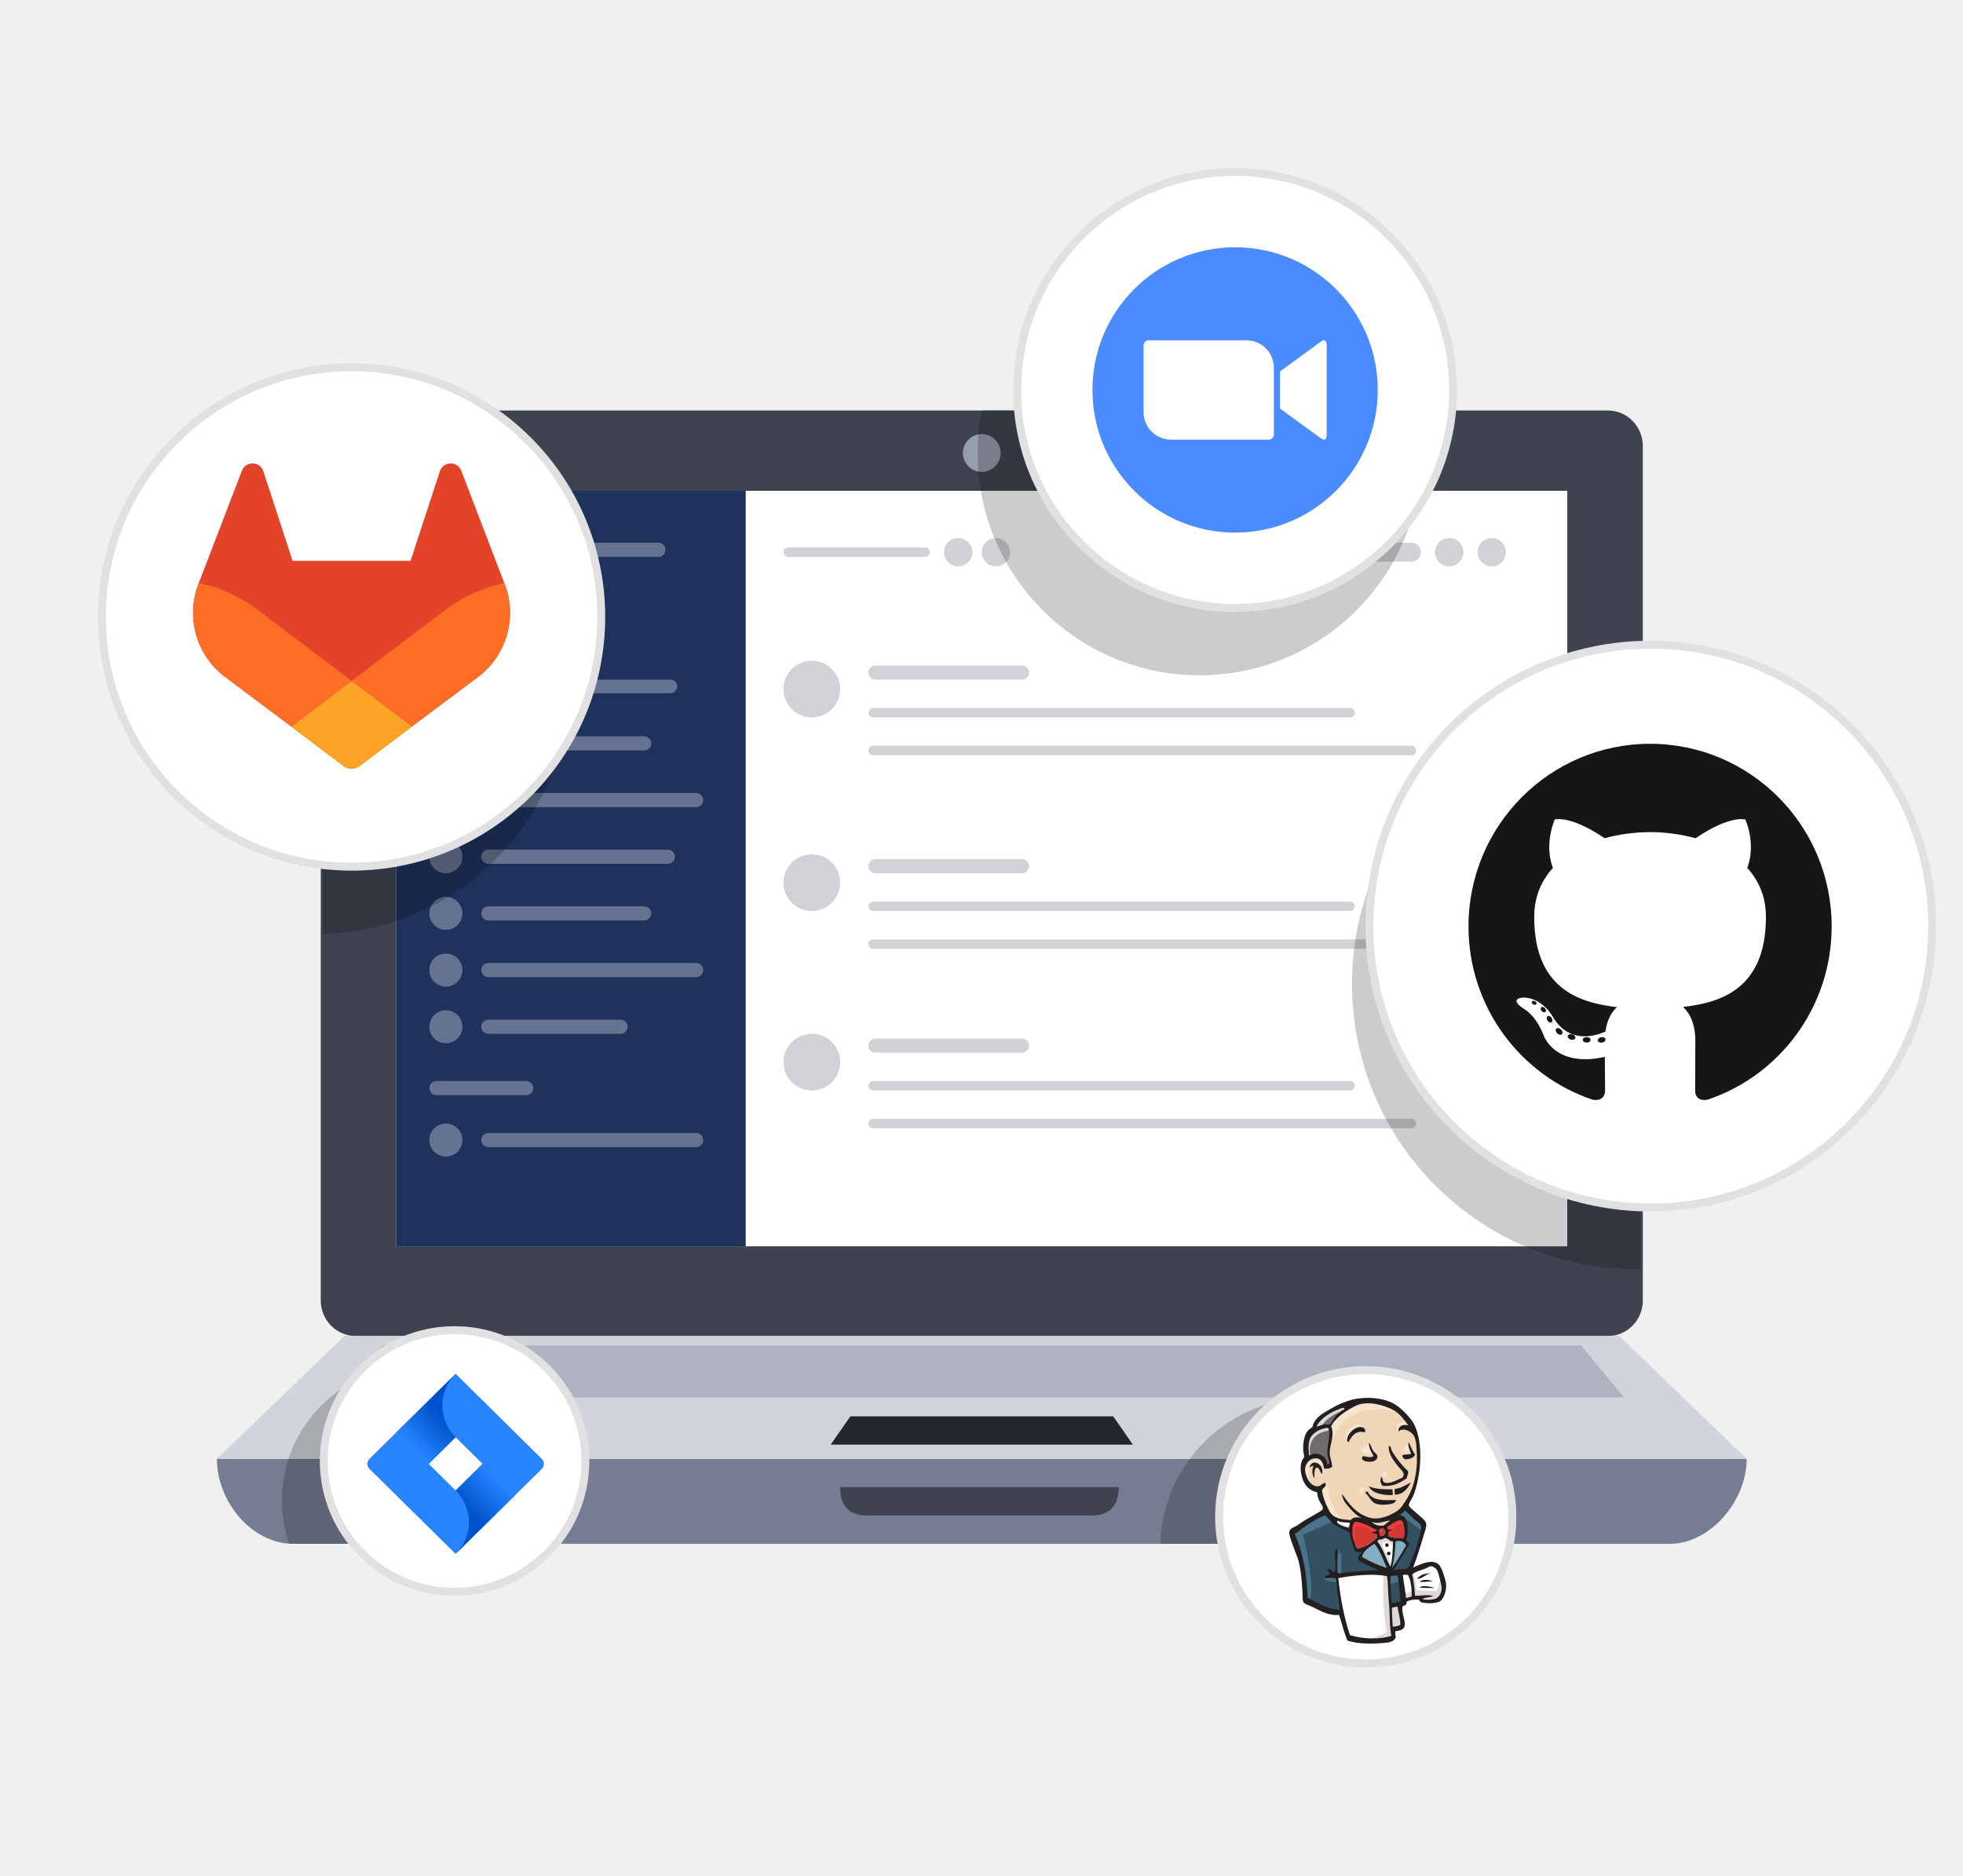
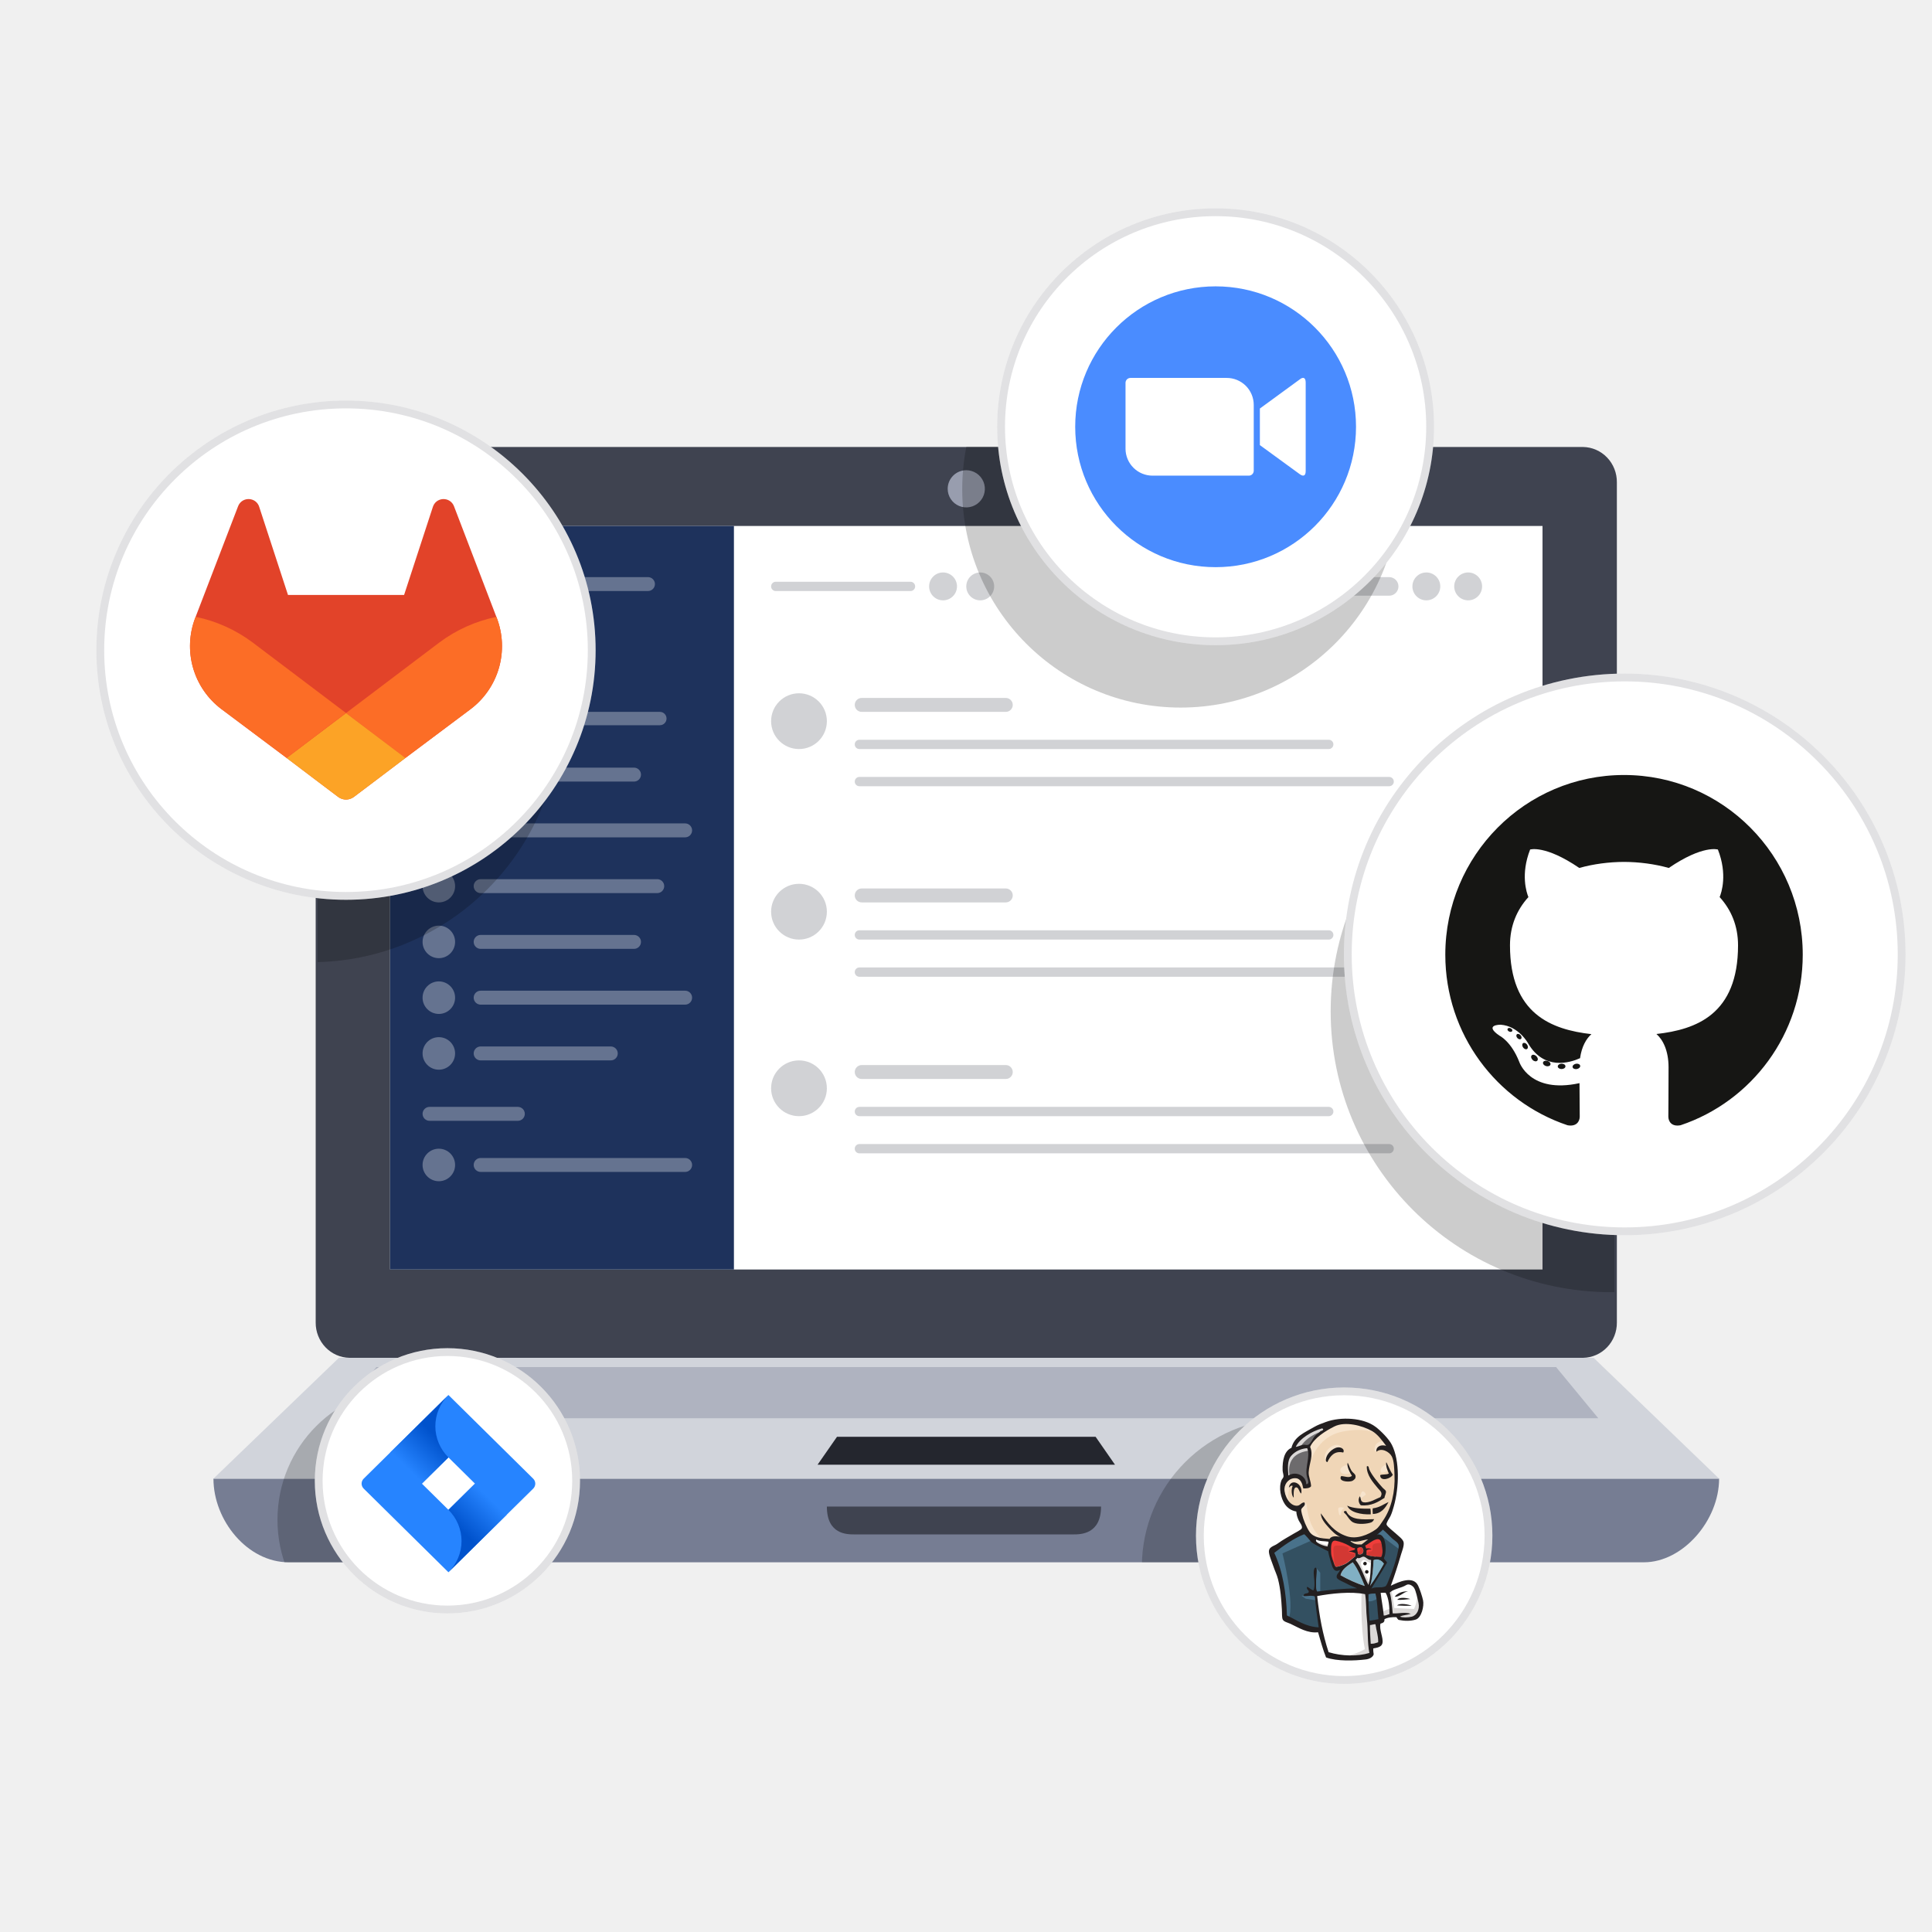
- <svg xmlns="http://www.w3.org/2000/svg" width="292" height="279" viewBox="0 0 292 279" fill="none">
+ <svg xmlns="http://www.w3.org/2000/svg" width="400" height="400" viewBox="0 0 292 279" fill="none">
  <path d="M52.827 198.718H239.257C240.629 198.699 241.938 198.126 242.896 197.125C243.854 196.124 244.385 194.777 244.371 193.379V66.397C244.385 64.999 243.854 63.651 242.896 62.651C241.938 61.65 240.629 61.077 239.257 61.057H52.827C51.456 61.079 50.148 61.653 49.19 62.653C48.232 63.653 47.701 64.999 47.713 66.397V193.386C47.703 194.783 48.235 196.127 49.193 197.126C50.151 198.124 51.457 198.697 52.827 198.718Z" fill="#3F4350" />
  <path d="M32.261 216.979C32.261 223.301 37.398 229.622 43.629 229.622H248.463C254.334 229.622 259.823 223.315 259.823 216.979H32.261Z" fill="#767D93" />
  <path d="M240.86 198.718H51.224L32.261 216.98H259.823L240.86 198.718Z" fill="#D1D4DB" />
  <path d="M235.189 200.123H56.887L50.522 207.849H241.562L235.189 200.123Z" fill="#AFB3C0" />
  <path d="M165.591 210.658H126.501L123.567 214.873H168.517L165.591 210.658Z" fill="#24262E" />
  <g clip-path="url(#clip0_2352_3124)">
    <rect width="174.183" height="112.376" transform="translate(58.9507 72.9976)" fill="white" />
    <rect x="58.951" y="72.998" width="51.974" height="113.079" fill="#1E325C" />
    <circle opacity="0.32" cx="67.379" cy="82.128" r="4.916" fill="white" />
    <rect opacity="0.32" x="75.807" y="80.723" width="23.178" height="2.107" rx="1.054" fill="white" />
    <rect opacity="0.32" x="63.867" y="93.366" width="15.452" height="2.107" rx="1.054" fill="white" />
    <rect opacity="0.32" x="63.867" y="160.792" width="15.452" height="2.107" rx="1.054" fill="white" />
    <ellipse opacity="0.32" cx="66.325" cy="102.145" rx="2.458" ry="2.458" fill="white" />
    <rect opacity="0.32" x="71.593" y="101.092" width="29.148" height="2.017" rx="1.008" fill="white" />
    <ellipse opacity="0.32" cx="66.325" cy="127.43" rx="2.458" ry="2.458" fill="white" />
    <rect opacity="0.32" x="71.593" y="126.376" width="28.796" height="2.107" rx="1.054" fill="white" />
    <ellipse opacity="0.32" cx="66.325" cy="110.573" rx="2.458" ry="2.458" fill="white" />
    <rect opacity="0.32" x="71.593" y="109.52" width="25.285" height="2.107" rx="1.054" fill="white" />
    <ellipse opacity="0.32" cx="66.325" cy="135.858" rx="2.458" ry="2.458" fill="white" />
    <rect opacity="0.32" x="71.593" y="134.804" width="25.285" height="2.107" rx="1.054" fill="white" />
    <ellipse opacity="0.32" cx="66.325" cy="119.002" rx="2.458" ry="2.458" fill="white" />
    <rect opacity="0.32" x="71.593" y="117.948" width="33.011" height="2.107" rx="1.054" fill="white" />
    <ellipse opacity="0.32" cx="66.325" cy="144.286" rx="2.458" ry="2.458" fill="white" />
    <rect opacity="0.32" x="71.593" y="143.233" width="33.011" height="2.107" rx="1.054" fill="white" />
    <ellipse opacity="0.32" cx="66.325" cy="169.571" rx="2.458" ry="2.458" fill="white" />
    <rect opacity="0.32" x="71.593" y="168.517" width="33.011" height="2.107" rx="1.054" fill="white" />
    <ellipse opacity="0.32" cx="66.325" cy="152.714" rx="2.458" ry="2.458" fill="white" />
    <rect opacity="0.32" x="71.593" y="151.661" width="21.773" height="2.107" rx="1.054" fill="white" />
    <ellipse cx="120.758" cy="102.496" rx="4.214" ry="4.214" fill="#3F4350" fill-opacity="0.24" />
    <rect x="129.186" y="98.985" width="23.88" height="2.107" rx="1.054" fill="#3F4350" fill-opacity="0.24" />
    <rect x="129.186" y="105.306" width="72.342" height="1.405" rx="0.702" fill="#3F4350" fill-opacity="0.24" />
    <rect x="129.186" y="110.925" width="81.473" height="1.405" rx="0.702" fill="#3F4350" fill-opacity="0.24" />
    <ellipse cx="120.758" cy="131.293" rx="4.214" ry="4.214" fill="#3F4350" fill-opacity="0.24" />
    <rect x="129.186" y="127.781" width="23.88" height="2.107" rx="1.054" fill="#3F4350" fill-opacity="0.24" />
    <rect x="129.186" y="134.102" width="72.342" height="1.405" rx="0.702" fill="#3F4350" fill-opacity="0.24" />
    <rect x="129.186" y="139.721" width="81.473" height="1.405" rx="0.702" fill="#3F4350" fill-opacity="0.24" />
    <circle cx="120.758" cy="157.982" r="4.214" fill="#3F4350" fill-opacity="0.24" />
    <rect x="129.186" y="154.47" width="23.88" height="2.107" rx="1.054" fill="#3F4350" fill-opacity="0.24" />
    <rect x="129.186" y="160.792" width="72.342" height="1.405" rx="0.702" fill="#3F4350" fill-opacity="0.24" />
    <rect x="129.186" y="166.41" width="81.473" height="1.405" rx="0.702" fill="#3F4350" fill-opacity="0.24" />
    <ellipse cx="142.531" cy="82.128" rx="2.107" ry="2.107" fill="#3F4350" fill-opacity="0.24" />
    <ellipse cx="179.755" cy="82.128" rx="2.107" ry="2.107" fill="#3F4350" fill-opacity="0.24" />
    <ellipse cx="215.575" cy="82.128" rx="2.107" ry="2.107" fill="#3F4350" fill-opacity="0.24" />
    <ellipse cx="221.896" cy="82.128" rx="2.107" ry="2.107" fill="#3F4350" fill-opacity="0.24" />
    <ellipse cx="148.15" cy="82.128" rx="2.107" ry="2.107" fill="#3F4350" fill-opacity="0.24" />
    <rect x="116.543" y="81.426" width="21.773" height="1.405" rx="0.702" fill="#3F4350" fill-opacity="0.24" />
    <rect x="183.969" y="80.724" width="27.392" height="2.809" rx="1.405" fill="#3F4350" fill-opacity="0.24" />
  </g>
  <path d="M146.042 64.569C146.597 64.569 147.141 64.734 147.603 65.043C148.065 65.351 148.425 65.79 148.637 66.303C148.85 66.817 148.906 67.382 148.797 67.927C148.689 68.472 148.421 68.972 148.028 69.365C147.636 69.758 147.135 70.026 146.59 70.134C146.045 70.243 145.48 70.187 144.967 69.974C144.453 69.761 144.015 69.401 143.706 68.939C143.397 68.477 143.232 67.934 143.232 67.379C143.232 66.633 143.528 65.919 144.055 65.392C144.582 64.865 145.297 64.569 146.042 64.569Z" fill="#989DAE" />
  <path d="M162.227 225.408H129.133C127.99 225.408 124.972 225.408 124.972 221.194H166.41C166.41 225.408 163.303 225.408 162.227 225.408Z" fill="#3F4350" />
  <mask id="mask0_2352_3124" style="mask-type:alpha" maskUnits="userSpaceOnUse" x="34" y="61" width="211" height="169">
    <path d="M48 79.863C48 69.445 56.446 61 66.863 61H225.137C235.555 61 244 69.445 244 79.863V210.758C244 221.176 235.555 229.621 225.137 229.621H37.158C34.858 229.621 33.413 227.137 34.551 225.137L45.532 205.838C47.15 202.995 48 199.78 48 196.509V186.25V144.5V79.863Z" fill="#D9D9D9" />
  </mask>
  <g mask="url(#mask0_2352_3124)">
    <circle cx="243.558" cy="146.358" r="42.442" fill="black" fill-opacity="0.2" />
    <circle cx="47.011" cy="101.2" r="37.726" fill="black" fill-opacity="0.2" />
    <circle cx="61.979" cy="223.2" r="20.042" fill="black" fill-opacity="0.2" />
    <circle cx="194.979" cy="230.316" r="22.4" fill="black" fill-opacity="0.2" />
    <circle cx="178.442" cy="67.431" r="33.011" fill="black" fill-opacity="0.2" />
  </g>
  <circle cx="245.558" cy="137.747" r="42.442" fill="white" />
  <circle cx="245.558" cy="137.747" r="41.853" stroke="#3F4350" stroke-opacity="0.16" stroke-width="1.179" />
  <path d="M245.453 110.632C230.537 110.632 218.442 122.792 218.442 137.794C218.442 149.795 226.181 159.977 236.914 163.569C238.264 163.82 238.759 162.98 238.759 162.262C238.759 161.614 238.734 159.475 238.723 157.205C231.208 158.848 229.622 154 229.622 154C228.394 150.86 226.623 150.026 226.623 150.026C224.173 148.34 226.808 148.374 226.808 148.374C229.52 148.566 230.949 151.174 230.949 151.174C233.358 155.326 237.267 154.126 238.809 153.432C239.051 151.676 239.751 150.478 240.524 149.8C234.524 149.112 228.217 146.783 228.217 136.376C228.217 133.41 229.273 130.987 231.001 129.085C230.72 128.401 229.796 125.638 231.262 121.896C231.262 121.896 233.53 121.166 238.692 124.681C240.847 124.079 243.157 123.777 245.453 123.767C247.748 123.777 250.061 124.079 252.219 124.681C257.375 121.166 259.64 121.896 259.64 121.896C261.11 125.638 260.185 128.401 259.905 129.085C261.637 130.987 262.685 133.41 262.685 136.376C262.685 146.808 256.366 149.105 250.351 149.778C251.32 150.621 252.183 152.274 252.183 154.808C252.183 158.442 252.152 161.367 252.152 162.262C252.152 162.985 252.638 163.832 254.007 163.565C264.734 159.969 272.464 149.791 272.464 137.794C272.464 122.792 260.37 110.632 245.453 110.632Z" fill="#161614" />
  <path d="M228.558 149.325C228.499 149.46 228.288 149.501 228.096 149.408C227.9 149.32 227.789 149.136 227.853 149C227.911 148.861 228.123 148.822 228.318 148.916C228.515 149.004 228.626 149.19 228.558 149.325ZM229.887 150.517C229.758 150.638 229.506 150.582 229.335 150.392C229.159 150.203 229.126 149.95 229.256 149.827C229.389 149.708 229.634 149.764 229.811 149.953C229.987 150.145 230.022 150.396 229.887 150.518M230.799 152.043C230.633 152.158 230.362 152.05 230.195 151.808C230.03 151.567 230.03 151.277 230.199 151.161C230.366 151.045 230.633 151.15 230.802 151.389C230.968 151.635 230.968 151.925 230.798 152.043M232.34 153.809C232.192 153.973 231.877 153.93 231.646 153.705C231.41 153.486 231.344 153.176 231.492 153.011C231.642 152.847 231.959 152.893 232.192 153.115C232.426 153.334 232.498 153.647 232.34 153.809M234.332 154.406C234.267 154.619 233.963 154.715 233.657 154.625C233.352 154.532 233.152 154.283 233.214 154.068C233.277 153.854 233.582 153.753 233.89 153.849C234.196 153.942 234.396 154.189 234.332 154.406M236.6 154.659C236.607 154.883 236.348 155.069 236.027 155.073C235.704 155.08 235.442 154.898 235.439 154.678C235.439 154.452 235.693 154.268 236.015 154.263C236.337 154.256 236.6 154.436 236.6 154.659ZM238.827 154.573C238.866 154.792 238.642 155.016 238.323 155.076C238.01 155.133 237.72 154.998 237.68 154.782C237.641 154.558 237.868 154.333 238.181 154.275C238.501 154.219 238.786 154.351 238.827 154.573Z" fill="#161614" />
  <circle cx="52.295" cy="91.768" r="37.726" fill="white" />
  <circle cx="52.295" cy="91.768" r="37.137" stroke="#3F4350" stroke-opacity="0.16" stroke-width="1.179" />
  <path d="M75.089 86.903L75.022 86.734L68.604 69.983C68.473 69.654 68.242 69.376 67.943 69.187C67.644 69.002 67.296 68.912 66.945 68.931C66.593 68.95 66.256 69.076 65.979 69.293C65.705 69.516 65.506 69.817 65.409 70.157L61.075 83.417H43.526L39.193 70.157C39.099 69.816 38.899 69.512 38.623 69.29C38.346 69.074 38.008 68.948 37.657 68.929C37.306 68.91 36.957 68.999 36.658 69.185C36.36 69.374 36.129 69.653 35.998 69.98L29.567 86.724L29.503 86.894C28.579 89.308 28.465 91.957 29.178 94.442C29.891 96.926 31.393 99.112 33.456 100.669L33.479 100.686L33.538 100.728L43.315 108.05L48.152 111.711L51.099 113.935C51.444 114.197 51.864 114.339 52.297 114.339C52.73 114.339 53.151 114.197 53.495 113.935L56.442 111.711L61.279 108.05L71.116 100.683L71.14 100.664C73.199 99.107 74.697 96.923 75.409 94.442C76.121 91.961 76.009 89.315 75.089 86.903Z" fill="#E24329" />
  <path d="M75.089 86.903L75.023 86.734C71.895 87.376 68.948 88.701 66.392 90.614L52.295 101.273C57.095 104.904 61.275 108.06 61.275 108.06L71.111 100.693L71.136 100.674C73.198 99.117 74.698 96.932 75.411 94.448C76.124 91.965 76.011 89.317 75.089 86.903Z" fill="#FC6D26" />
  <path d="M43.315 108.059L48.153 111.721L51.099 113.945C51.444 114.207 51.865 114.349 52.297 114.349C52.73 114.349 53.151 114.207 53.496 113.945L56.442 111.721L61.279 108.059C61.279 108.059 57.095 104.894 52.295 101.273C47.495 104.894 43.315 108.059 43.315 108.059Z" fill="#FCA326" />
  <path d="M38.196 90.613C35.641 88.697 32.695 87.368 29.567 86.724L29.503 86.893C28.579 89.308 28.465 91.957 29.178 94.442C29.891 96.926 31.393 99.112 33.456 100.669L33.479 100.686L33.538 100.727L43.315 108.05C43.315 108.05 47.489 104.894 52.295 101.263L38.196 90.613Z" fill="#FC6D26" />
  <circle cx="67.621" cy="217.305" r="20.042" fill="white" />
  <circle cx="67.621" cy="217.305" r="19.453" stroke="#3F4350" stroke-opacity="0.16" stroke-width="1.179" />
  <path d="M80.585 216.984L68.908 205.454L67.776 204.337L58.986 213.016L54.966 216.984C54.765 217.183 54.652 217.453 54.652 217.734C54.652 218.015 54.765 218.284 54.966 218.484L62.997 226.413L67.776 231.13L76.565 222.451L76.702 222.317L80.585 218.49C80.686 218.391 80.766 218.274 80.82 218.144C80.875 218.015 80.903 217.877 80.903 217.737C80.903 217.597 80.875 217.458 80.82 217.329C80.766 217.2 80.686 217.082 80.585 216.984ZM67.776 221.695L63.764 217.734L67.776 213.772L71.787 217.734L67.776 221.695Z" fill="#2684FF" />
  <path d="M67.776 213.772C66.515 212.526 65.803 210.838 65.798 209.076C65.792 207.315 66.493 205.622 67.747 204.369L58.968 213.034L63.746 217.751L67.776 213.772Z" fill="url(#paint0_linear_2352_3124)" />
  <path d="M71.799 217.723L67.776 221.695C69.043 222.946 69.755 224.643 69.755 226.412C69.755 228.181 69.043 229.877 67.776 231.128L76.58 222.44L71.799 217.723Z" fill="url(#paint1_linear_2352_3124)" />
  <circle cx="203.158" cy="225.6" r="22.4" fill="white" />
  <circle cx="203.158" cy="225.6" r="21.811" stroke="#3F4350" stroke-opacity="0.16" stroke-width="1.179" />
  <path d="M207.649 225.599L205.694 225.889L203.057 226.188L201.351 226.23L199.686 226.178L198.414 225.785L197.287 224.565L196.408 222.073L196.211 221.535L195.043 221.142L194.36 220.015L193.874 218.402L194.412 216.985L195.684 216.54L196.708 217.026L197.194 218.102L197.783 218.009L197.98 217.761L197.783 216.633L197.731 215.217L198.021 213.262L198.011 212.146L198.9 210.719L200.462 209.591L203.192 208.423L206.222 208.867L208.859 210.77L210.079 212.725L210.865 214.141L211.062 217.657L210.472 220.687L209.397 223.376L208.383 224.813" fill="#F0D6B7" />
  <path d="M205.995 234.047L199.014 234.337V235.505L199.604 239.611L199.314 239.952L194.433 238.287L194.092 237.698L193.606 232.176L192.458 228.867L192.209 228.081L196.119 225.392L197.339 224.906L198.414 226.23L199.345 227.057L200.421 227.398L200.907 227.543L201.496 230.087L201.941 230.625L203.068 230.232L202.282 231.752L206.522 233.758L205.995 234.047" fill="#335061" />
  <path d="M194.412 217.005L195.684 216.561L196.708 217.047L197.194 218.122L197.783 218.029L197.928 217.44L197.638 216.313L197.928 213.624L197.68 212.156L198.559 211.132L200.461 209.622L199.924 208.888L197.235 210.211L196.108 211.091L195.477 212.455L194.505 213.779L194.215 215.341L194.412 217.005Z" fill="#6D6B6D" />
  <path d="M196.418 212.414C196.418 212.414 197.152 210.605 200.079 209.726C203.005 208.847 200.224 209.095 200.224 209.095L197.049 210.315L195.829 211.535L195.291 212.507L196.418 212.414ZM194.95 216.664C194.95 216.664 193.926 213.241 197.835 212.756L197.69 212.166L195.001 212.797L194.215 215.341L194.412 217.006L194.95 216.664Z" fill="#DCD9D8" />
  <path d="M196.511 221.204L197.152 220.584C197.152 220.584 197.442 220.615 197.493 220.956C197.545 221.297 197.69 224.379 199.789 226.033C199.986 226.188 198.228 225.785 198.228 225.785L196.666 223.345M205.498 220.273C205.498 220.273 205.611 218.795 206.015 218.908C206.418 219.022 206.418 219.425 206.418 219.425C206.418 219.425 205.446 220.046 205.498 220.273ZM209.551 214.855C209.551 214.855 208.745 215.02 208.672 215.734C208.6 216.447 209.551 215.879 209.696 215.827M203.647 214.907C203.647 214.907 202.571 215.051 202.571 215.734C202.571 216.416 203.791 216.365 204.133 216.075M197.007 218.081C197.007 218.081 195.156 216.954 194.96 218.03C194.763 219.105 194.329 219.88 195.249 221.008L194.618 220.811L194.029 219.301L193.833 217.833L194.96 216.664L196.232 216.758L196.966 217.347L197.007 218.081M197.886 215C197.886 215 198.714 210.698 202.912 209.871C206.366 209.188 208.186 210.015 208.869 210.801C208.869 210.801 205.787 207.141 202.86 208.257C199.934 209.385 197.783 211.432 197.835 212.745C197.917 215 197.886 215 197.886 215M209.21 211.287C209.21 211.287 207.793 211.236 207.742 212.507C207.742 212.507 207.742 212.704 207.835 212.9C207.835 212.9 208.962 211.628 209.645 212.311" fill="#F7E4CD" />
  <path d="M203.016 213.035C203.016 213.035 202.768 211.091 201.113 212.218C200.038 212.952 200.141 213.976 200.327 214.172C200.524 214.369 200.472 214.762 200.617 214.493C200.761 214.224 200.72 213.345 201.258 213.097C201.785 212.849 202.675 212.58 203.016 213.035Z" fill="#F7E4CD" />
  <path d="M198.425 226.23L193.833 228.277C193.833 228.277 195.736 235.847 194.764 238.194L194.081 237.946L194.03 235.061L192.758 229.601L192.22 228.091L197.008 224.865L198.425 226.23M198.89 230.418L199.542 231.214V234.14H198.766C198.766 234.14 198.673 232.093 198.673 231.845C198.673 231.596 198.766 230.718 198.766 230.718M198.911 234.585L196.708 234.678L197.339 235.123L198.9 235.371" fill="#49728B" />
  <path d="M206.429 234.099L208.238 234.047L208.683 238.535L206.832 238.783L206.429 234.099" fill="#335061" />
  <path d="M206.915 234.099L209.645 233.954C209.645 233.954 210.772 231.121 210.772 230.976C210.772 230.831 211.744 226.871 211.744 226.871L209.541 224.575L209.097 224.182L207.928 225.351V229.89L206.915 234.099Z" fill="#335061" />
  <path d="M208.135 233.758L206.429 234.099L206.677 235.464C207.308 235.754 208.383 234.978 208.383 234.978M208.187 225.206L211.61 227.75L211.703 226.581L209.118 224.193L208.187 225.206" fill="#49728B" />
  <path d="M200.606 243.716L199.592 239.611L199.086 236.581L199.003 234.337L203.584 234.089H206.428L206.17 239.218L206.614 243.178L206.563 243.913L202.85 244.202L200.606 243.716Z" fill="white" />
  <path d="M205.798 234.047C205.798 234.047 205.55 239.125 206.284 242.744C206.284 242.744 204.816 243.675 202.675 243.912L206.78 243.768L207.266 243.478L206.677 235.474L206.522 233.758" fill="#DCD9D8" />
  <path d="M208.755 238.153L210.658 237.615L214.267 237.419L214.805 235.754L213.833 232.869L212.706 232.724L211.144 233.21L209.655 233.944L208.859 233.799L208.238 234.048" fill="white" />
  <path d="M208.724 237.17C208.724 237.17 209.996 236.581 210.193 236.633L209.655 233.944L210.286 233.696C210.286 233.696 210.73 236.24 210.73 236.529C210.73 236.529 213.461 236.674 213.709 236.674C213.709 236.674 214.298 235.547 214.153 234.378L214.691 235.94L214.743 236.819L213.957 237.987L213.078 238.184L211.609 238.132L211.123 237.501L209.417 237.749L208.879 237.946" fill="#DCD9D8" />
  <path d="M206.801 233.706L205.725 230.976L204.598 229.363C204.598 229.363 204.846 228.68 205.188 228.68H206.315L207.39 229.073L207.297 230.883L206.801 233.706Z" fill="white" />
  <path d="M207.018 232.775C207.018 232.775 205.653 230.138 205.653 229.745C205.653 229.745 205.901 229.156 206.242 229.301C206.583 229.446 207.318 229.839 207.318 229.839V228.908L205.653 228.567L204.525 228.711L206.428 233.22L206.821 233.272" fill="#DCD9D8" />
  <path d="M201.041 226.333L199.686 226.188L198.414 225.795V226.24L199.034 226.922L200.989 227.801" fill="white" />
  <path d="M198.859 226.478C198.859 226.478 200.368 227.109 200.865 226.964L200.916 227.553L199.551 227.264L198.724 226.674L198.859 226.478Z" fill="#DCD9D8" />
  <path d="M208.756 228.846C207.928 228.825 207.173 228.722 206.522 228.536C206.563 228.267 206.48 228.008 206.553 227.812C206.739 227.677 207.039 227.677 207.318 227.646C207.08 227.533 206.739 227.481 206.47 227.553C206.46 227.367 206.377 227.253 206.325 227.109C206.791 226.943 207.887 225.857 208.507 226.209C208.807 226.385 208.931 227.357 208.952 227.843C208.973 228.236 208.911 228.629 208.756 228.846Z" fill="#D33833" />
  <path d="M204.794 227.491C204.794 227.553 204.794 227.615 204.784 227.677C204.525 227.843 204.112 227.843 203.822 227.988C204.236 228.008 204.567 228.112 204.856 228.246C204.846 228.401 204.846 228.567 204.836 228.722C204.36 229.042 203.926 229.528 203.367 229.839C203.098 229.983 202.178 230.356 201.899 230.283C201.744 230.242 201.723 230.045 201.661 229.859C201.526 229.466 201.216 228.825 201.185 228.225C201.154 227.471 201.071 226.199 201.888 226.354C202.55 226.478 203.315 226.778 203.822 227.057C204.143 227.243 204.319 227.45 204.794 227.491Z" fill="#D33833" />
  <path d="M205.26 228.391C205.188 227.977 205.105 227.863 205.136 227.501C206.243 226.767 206.439 228.763 205.26 228.391" fill="#D33833" />
  <path d="M206.853 228.722C206.853 228.722 206.511 228.236 206.76 228.091C207.008 227.946 207.246 228.091 207.39 227.843C207.535 227.594 207.39 227.45 207.442 227.16C207.494 226.871 207.732 226.819 207.98 226.767C208.228 226.715 208.911 226.622 209.004 226.86L208.714 225.981L208.125 225.785L206.274 226.86L206.181 227.398V228.473M201.723 230.335C201.661 229.57 201.599 228.815 201.537 228.049C201.434 226.912 201.806 227.108 202.799 227.108C202.954 227.108 203.73 227.284 203.781 227.398C204.05 227.946 203.337 227.822 204.091 228.236C204.722 228.577 205.85 228.029 205.591 227.253C205.446 227.077 204.846 227.202 204.629 227.088L203.481 226.498C202.995 226.25 201.878 225.878 201.361 226.229C200.048 227.119 201.444 229.352 201.909 230.283" fill="#EF3D3A" />
  <path d="M203.016 213.035C201.682 212.724 201.02 213.593 200.617 214.493C200.255 214.41 200.4 213.914 200.493 213.666C200.73 213.014 201.692 212.135 202.478 212.259C202.809 212.301 203.264 212.611 203.016 213.035ZM209.5 214.544H209.562C209.862 215.165 210.12 215.827 210.503 216.385C210.245 216.985 208.58 217.502 208.6 216.447C208.962 216.292 209.583 216.416 209.903 216.209C209.717 215.703 209.459 215.268 209.5 214.545M203.688 214.565C203.978 215.093 204.071 215.641 204.474 216.034C204.66 216.209 205.012 216.427 204.836 216.923C204.795 217.037 204.495 217.295 204.319 217.347C203.688 217.533 202.209 217.388 202.706 216.592C203.233 216.613 203.936 216.933 204.329 216.551C204.029 216.075 203.492 215.124 203.688 214.565ZM209.262 219.88C208.311 220.49 207.245 221.163 205.674 221.008C205.343 220.718 205.208 220.066 205.539 219.643C205.705 219.932 205.601 220.47 206.077 220.552C206.966 220.708 208 220.004 208.642 219.767C209.035 219.095 208.611 218.857 208.249 218.422C207.514 217.543 206.542 216.447 206.573 215.134C206.873 214.917 206.894 215.465 206.935 215.558C207.318 216.447 208.28 217.595 208.973 218.36C209.148 218.546 209.428 218.733 209.459 218.857C209.552 219.208 209.221 219.642 209.262 219.88M196.666 219.239C196.366 219.063 196.294 218.319 195.942 218.298C195.436 218.267 195.529 219.27 195.529 219.86C195.187 219.55 195.125 218.577 195.374 218.081C195.084 217.936 194.96 218.236 194.794 218.34C195.012 216.84 196.997 217.647 196.666 219.239M209.862 220.511C209.417 221.359 208.786 222.29 207.483 222.321C207.452 222.052 207.432 221.628 207.483 221.463C208.487 221.359 209.107 220.852 209.862 220.511ZM203.616 221.059C204.443 221.494 205.974 221.545 207.111 221.514C207.173 221.762 207.173 222.073 207.173 222.373C205.715 222.435 203.998 222.073 203.616 221.059ZM203.461 221.866C204.04 223.314 206.015 223.148 207.68 223.107C207.608 223.293 207.452 223.52 207.246 223.593C206.708 223.81 205.239 223.975 204.495 223.582C204.029 223.334 203.719 222.765 203.461 222.435C203.347 222.279 202.726 221.876 203.461 221.866Z" fill="#231F20" />
  <path d="M209.19 229.839C208.517 230.997 207.866 232.186 207.07 233.199C207.401 232.217 207.545 230.562 207.597 229.301C208.3 228.97 208.9 229.373 209.19 229.839" fill="#81B0C4" />
  <path d="M212.819 233.996C212.065 234.151 211.537 234.885 210.792 234.833C211.206 234.265 211.909 234.016 212.819 233.996ZM213.15 235.175C212.53 235.237 211.806 235.34 211.186 235.288C211.485 234.833 212.623 234.999 213.15 235.175ZM213.368 236.198C212.675 236.209 211.816 236.198 211.154 236.147C211.547 235.723 212.923 235.991 213.368 236.198Z" fill="#231F20" />
  <path d="M207.886 238.99C207.99 239.859 208.331 240.738 208.29 241.689C207.907 241.813 207.69 241.927 207.173 241.927C207.142 241.12 207.028 239.88 207.059 239.104C207.307 239.125 207.679 238.928 207.886 238.99Z" fill="#DCD9D8" />
  <path d="M206.77 226.168C206.418 226.395 206.128 226.674 205.787 226.923C205.043 226.964 204.639 226.871 204.102 226.447C204.112 226.416 204.164 226.426 204.164 226.385C204.96 226.737 205.973 226.24 206.77 226.168" fill="#F0D6B7" />
  <path d="M202.612 231.576C202.83 230.635 203.688 230.138 204.463 229.621C205.26 230.635 205.746 231.938 206.284 233.199C205.012 232.817 203.719 232.207 202.612 231.576Z" fill="#81B0C4" />
  <path d="M207.06 239.114C207.029 239.89 207.132 241.121 207.173 241.937C207.691 241.937 207.908 241.824 208.29 241.7C208.332 240.748 207.99 239.869 207.887 239.001C207.68 238.928 207.308 239.125 207.06 239.114ZM199.076 234.73C199.417 237.842 199.903 240.448 200.803 243.209C202.799 243.819 205.198 243.871 206.967 243.323C206.646 241.772 206.78 239.88 206.594 238.215C206.449 236.963 206.522 235.712 206.325 234.44C204.185 233.996 201.165 234.337 199.076 234.73ZM206.832 234.461C206.811 235.795 206.894 237.119 206.998 238.453C207.515 238.38 207.856 238.328 208.332 238.215C208.177 236.932 208.197 235.474 207.877 234.337C207.515 234.347 207.194 234.337 206.832 234.461V234.461ZM209.428 234.244C209.18 234.192 208.9 234.244 208.673 234.244C208.787 235.33 209.045 236.529 209.138 237.677C209.5 237.687 209.697 237.512 209.997 237.46C210.017 236.457 209.914 235.071 209.428 234.244ZM213.368 237.842C214.133 237.656 214.609 236.726 214.392 235.764C214.247 235.123 213.999 233.903 213.72 233.489C213.523 233.189 212.975 232.786 212.53 233.065C211.817 233.52 210.565 233.654 210.048 234.202C210.307 235.071 210.39 236.25 210.493 237.346C211.382 237.398 212.468 237.098 213.213 237.418C212.696 237.584 212.034 237.584 211.589 237.832C211.962 238.008 212.81 237.977 213.368 237.843V237.842ZM206.274 233.199C205.736 231.938 205.25 230.635 204.454 229.621C203.678 230.138 202.83 230.635 202.603 231.576C203.719 232.207 205.012 232.817 206.274 233.199ZM207.597 229.301C207.546 230.562 207.401 232.217 207.07 233.199C207.866 232.176 208.518 230.997 209.19 229.839C208.9 229.373 208.301 228.97 207.597 229.301L207.597 229.301ZM206.098 228.774C205.798 228.742 205.54 229.125 205.146 228.96C205.053 229.063 204.971 229.166 204.878 229.27C205.746 230.325 206.15 231.814 206.822 233.044C207.184 231.855 207.142 230.562 207.225 229.27C206.729 229.291 206.45 228.805 206.098 228.773V228.774ZM205.136 227.502C205.105 227.863 205.188 227.977 205.26 228.391C206.439 228.763 206.243 226.767 205.136 227.502ZM203.823 227.067C203.316 226.788 202.551 226.488 201.889 226.364C201.072 226.209 201.155 227.481 201.186 228.236C201.217 228.835 201.527 229.466 201.661 229.87C201.724 230.056 201.744 230.252 201.899 230.294C202.179 230.356 203.109 229.994 203.368 229.849C203.926 229.549 204.361 229.063 204.836 228.732C204.847 228.577 204.847 228.412 204.857 228.256C204.567 228.112 204.247 228.019 203.823 227.998C204.102 227.853 204.526 227.853 204.785 227.688C204.785 227.626 204.785 227.564 204.795 227.502C204.319 227.45 204.143 227.243 203.823 227.067ZM198.962 226.188C198.538 226.623 200.152 227.202 200.658 227.233C200.658 226.964 200.813 226.705 200.782 226.509C200.172 226.405 199.376 226.478 198.962 226.188ZM204.175 226.385C204.175 226.426 204.123 226.416 204.112 226.447C204.661 226.871 205.064 226.964 205.798 226.922C206.129 226.685 206.429 226.395 206.78 226.168C205.974 226.24 204.96 226.736 204.174 226.385H204.175ZM208.952 227.833C208.932 227.357 208.807 226.374 208.507 226.199C207.887 225.837 206.791 226.933 206.325 227.098C206.377 227.243 206.46 227.357 206.47 227.543C206.75 227.471 207.08 227.522 207.318 227.636C207.039 227.667 206.739 227.667 206.553 227.801C206.491 227.998 206.574 228.256 206.522 228.525C207.173 228.711 207.928 228.805 208.756 228.835C208.911 228.629 208.973 228.236 208.952 227.833ZM198.249 226.602C198.114 226.509 197.215 225.34 197.091 225.392C195.467 226.033 193.947 227.14 192.592 228.194C193.885 230.976 194.412 234.378 194.505 237.656C195.984 238.349 197.287 239.352 199.304 239.456C199.066 237.811 198.859 236.333 198.725 234.781C198.218 234.564 197.494 234.792 197.018 234.719C197.018 234.151 197.742 234.471 197.804 234.089C197.845 233.799 197.401 233.778 197.546 233.323C197.918 233.458 198.114 233.758 198.507 233.872C198.869 233.086 198.507 231.69 198.559 231.028C198.569 230.904 198.621 230.345 198.9 230.438C199.148 230.521 198.89 231.938 198.911 232.558C198.931 233.137 198.838 233.685 199.076 234.047C201.02 233.778 202.996 233.613 205.105 233.551C204.64 233.355 204.092 233.168 203.492 232.827C203.161 232.641 202.137 232.258 202.044 231.948C201.889 231.452 202.437 231.193 202.53 230.769C201.548 231.307 201.362 230.252 201.124 229.518C200.917 228.846 200.793 228.339 200.741 227.957C199.883 227.522 198.973 227.119 198.249 226.602ZM208.094 225.526C209.449 224.875 209.697 227.977 209.159 228.98C209.242 229.28 209.521 229.394 209.635 229.663C208.88 231.017 208.042 232.279 207.266 233.613C207.835 233.251 208.663 233.551 209.335 233.282C209.583 233.189 209.759 232.62 209.945 232.165C210.462 230.924 211 229.353 211.238 228.174C211.289 227.905 211.444 227.315 211.403 227.078C211.341 226.643 210.762 226.323 210.462 226.064C209.914 225.568 209.573 225.144 208.993 224.679C208.776 225.02 208.28 225.247 208.094 225.527V225.526ZM195.157 213.521C194.515 214.234 194.65 215.558 194.722 216.509C195.891 215.775 197.432 216.571 197.421 217.812C197.98 217.802 197.628 217.119 197.525 216.675C197.194 215.237 198.083 213.686 197.566 212.373C196.563 212.456 195.746 212.859 195.157 213.521V213.521ZM199.769 209.395C198.311 209.808 196.439 210.873 195.839 212.187C196.305 212.114 196.625 211.887 197.08 211.856C197.256 211.845 197.484 211.928 197.68 211.877C198.073 211.773 198.414 210.884 198.714 210.553C199.004 210.232 199.355 210.088 199.593 209.798C199.748 209.726 199.976 209.726 199.986 209.498C199.924 209.426 199.852 209.374 199.769 209.395ZM207.37 209.788C205.85 208.929 203.285 208.288 201.672 209.095C200.369 209.746 198.611 210.822 198.011 212.176C198.569 213.49 197.845 214.689 197.794 216.023C197.773 216.737 198.125 217.347 198.156 218.122C197.959 218.443 197.38 218.474 196.977 218.453C196.842 217.771 196.605 217.006 195.901 216.923C194.908 216.809 194.174 217.636 194.133 218.495C194.081 219.508 194.908 221.183 196.087 221.07C196.542 221.028 196.656 220.573 197.153 220.573C197.421 221.111 196.739 221.276 196.667 221.659C196.646 221.762 196.718 222.145 196.77 222.331C196.987 223.21 197.463 224.358 197.928 225.03C198.528 225.888 199.697 226.012 200.958 226.095C201.186 225.609 202.013 225.651 202.551 225.775C201.899 225.516 201.3 224.896 200.803 224.348C200.234 223.717 199.655 223.045 199.624 222.217C200.71 223.717 201.599 225.03 203.564 225.692C205.053 226.188 206.791 225.464 207.939 224.658C208.414 224.327 208.694 223.789 209.035 223.313C210.297 221.494 210.886 218.908 210.762 216.395C210.71 215.361 210.71 214.327 210.359 213.634C209.997 212.911 208.766 212.249 208.042 212.911C207.908 212.197 208.642 211.763 209.5 212.021C208.89 211.225 208.249 210.284 207.37 209.788ZM210.203 233.168C211.393 232.579 213.606 231.586 214.34 233.168C214.619 233.758 214.94 234.74 215.074 235.35C215.271 236.198 214.857 237.998 213.978 238.277C213.202 238.525 212.303 238.515 211.372 238.328C211.258 238.235 211.145 238.08 211.052 237.915C210.39 237.894 209.759 237.946 209.242 238.225C209.293 238.721 208.962 238.794 208.642 238.897C208.414 239.818 209.107 241.017 208.942 241.844C208.828 242.444 208.094 242.537 207.556 242.641C207.535 242.972 207.577 243.251 207.618 243.53C207.494 243.985 206.946 244.243 206.419 244.306C204.692 244.512 202.075 244.605 200.421 244.006C199.955 242.868 199.593 241.493 199.21 240.2C197.597 240.376 196.284 239.507 195.053 238.928C194.629 238.732 194.04 238.618 193.874 238.277C193.719 237.946 193.781 237.315 193.74 236.726C193.647 235.206 193.554 233.737 193.161 232.186C192.985 231.483 192.664 230.873 192.447 230.201C192.24 229.58 191.889 228.805 191.796 228.184C191.661 227.264 192.53 227.212 193.078 226.809C193.936 226.188 194.609 225.847 195.539 225.289C195.819 225.123 196.646 224.71 196.739 224.513C196.925 224.131 196.418 223.593 196.284 223.293C196.067 222.817 195.953 222.414 195.922 221.948C195.146 221.824 194.547 221.359 194.195 220.842C193.605 219.973 193.192 218.371 193.709 217.161C193.75 217.068 193.947 216.871 193.978 216.726C194.04 216.437 193.864 216.054 193.854 215.744C193.802 214.162 194.123 212.797 195.188 212.321C195.622 210.594 197.173 210.026 198.631 209.167C199.18 208.847 199.779 208.64 200.4 208.412C202.623 207.595 206.046 207.75 207.897 209.146C208.683 209.736 209.935 210.987 210.379 211.897C211.568 214.286 211.476 218.288 210.648 221.204C210.534 221.597 210.379 222.166 210.152 222.641C209.997 222.972 209.511 223.624 209.562 223.913C209.624 224.213 210.679 225.009 210.907 225.227C211.31 225.619 212.086 226.137 212.148 226.633C212.22 227.16 211.92 227.884 211.765 228.391C211.269 230.087 210.772 231.648 210.203 233.168Z" fill="#231F20" />
  <path d="M202.292 221.421C202.354 221.338 202.705 221.204 203.202 221.442C203.202 221.442 202.612 221.535 202.664 222.517L202.416 222.466C202.426 222.476 202.167 221.587 202.292 221.421Z" fill="#F7E4CD" />
  <path d="M206.573 229.818C206.573 229.963 206.449 230.087 206.305 230.087C206.16 230.087 206.036 229.963 206.036 229.818C206.036 229.673 206.16 229.549 206.305 229.549C206.46 229.549 206.573 229.673 206.573 229.818ZM206.842 231.069C206.842 231.214 206.718 231.338 206.573 231.338C206.429 231.338 206.305 231.214 206.305 231.069C206.305 230.924 206.429 230.8 206.573 230.8C206.729 230.8 206.842 230.914 206.842 231.069Z" fill="#1D1919" />
  <circle cx="183.726" cy="58" r="33.011" fill="white" />
  <circle cx="183.726" cy="58" r="32.421" stroke="#3F4350" stroke-opacity="0.16" stroke-width="1.179" />
  <path d="M183.726 79.221C195.446 79.221 204.947 69.72 204.947 58C204.947 46.28 195.446 36.779 183.726 36.779C172.006 36.779 162.505 46.28 162.505 58C162.505 69.72 172.006 79.221 183.726 79.221Z" fill="#4A8CFF" />
  <path d="M170.11 51.356V61.329C170.115 62.41 170.55 63.446 171.318 64.207C172.086 64.969 173.125 65.394 174.207 65.39H188.743C188.94 65.391 189.129 65.314 189.269 65.175C189.408 65.037 189.488 64.849 189.489 64.653V54.68C189.484 53.599 189.049 52.563 188.281 51.802C187.513 51.04 186.474 50.615 185.392 50.619H170.86C170.762 50.618 170.665 50.636 170.575 50.673C170.484 50.709 170.402 50.764 170.332 50.832C170.262 50.9 170.207 50.982 170.169 51.072C170.131 51.162 170.111 51.258 170.11 51.356ZM190.415 55.246L196.416 50.862C196.937 50.43 197.341 50.538 197.341 51.32V64.689C197.341 65.578 196.847 65.471 196.416 65.146L190.415 60.772V55.246Z" fill="white" />
  <defs>
    <linearGradient id="paint0_linear_2352_3124" x1="67.058" y1="209.764" x2="61.526" y2="215.365" gradientUnits="userSpaceOnUse">
      <stop offset="0.18" stop-color="#0052CC" />
      <stop offset="1" stop-color="#2684FF" />
    </linearGradient>
    <linearGradient id="paint1_linear_2352_3124" x1="68.542" y1="225.656" x2="74.063" y2="220.065" gradientUnits="userSpaceOnUse">
      <stop offset="0.18" stop-color="#0052CC" />
      <stop offset="1" stop-color="#2684FF" />
    </linearGradient>
    <clipPath id="clip0_2352_3124">
      <rect width="174.183" height="112.376" fill="white" transform="translate(58.9507 72.9976)" />
    </clipPath>
  </defs>
</svg>
